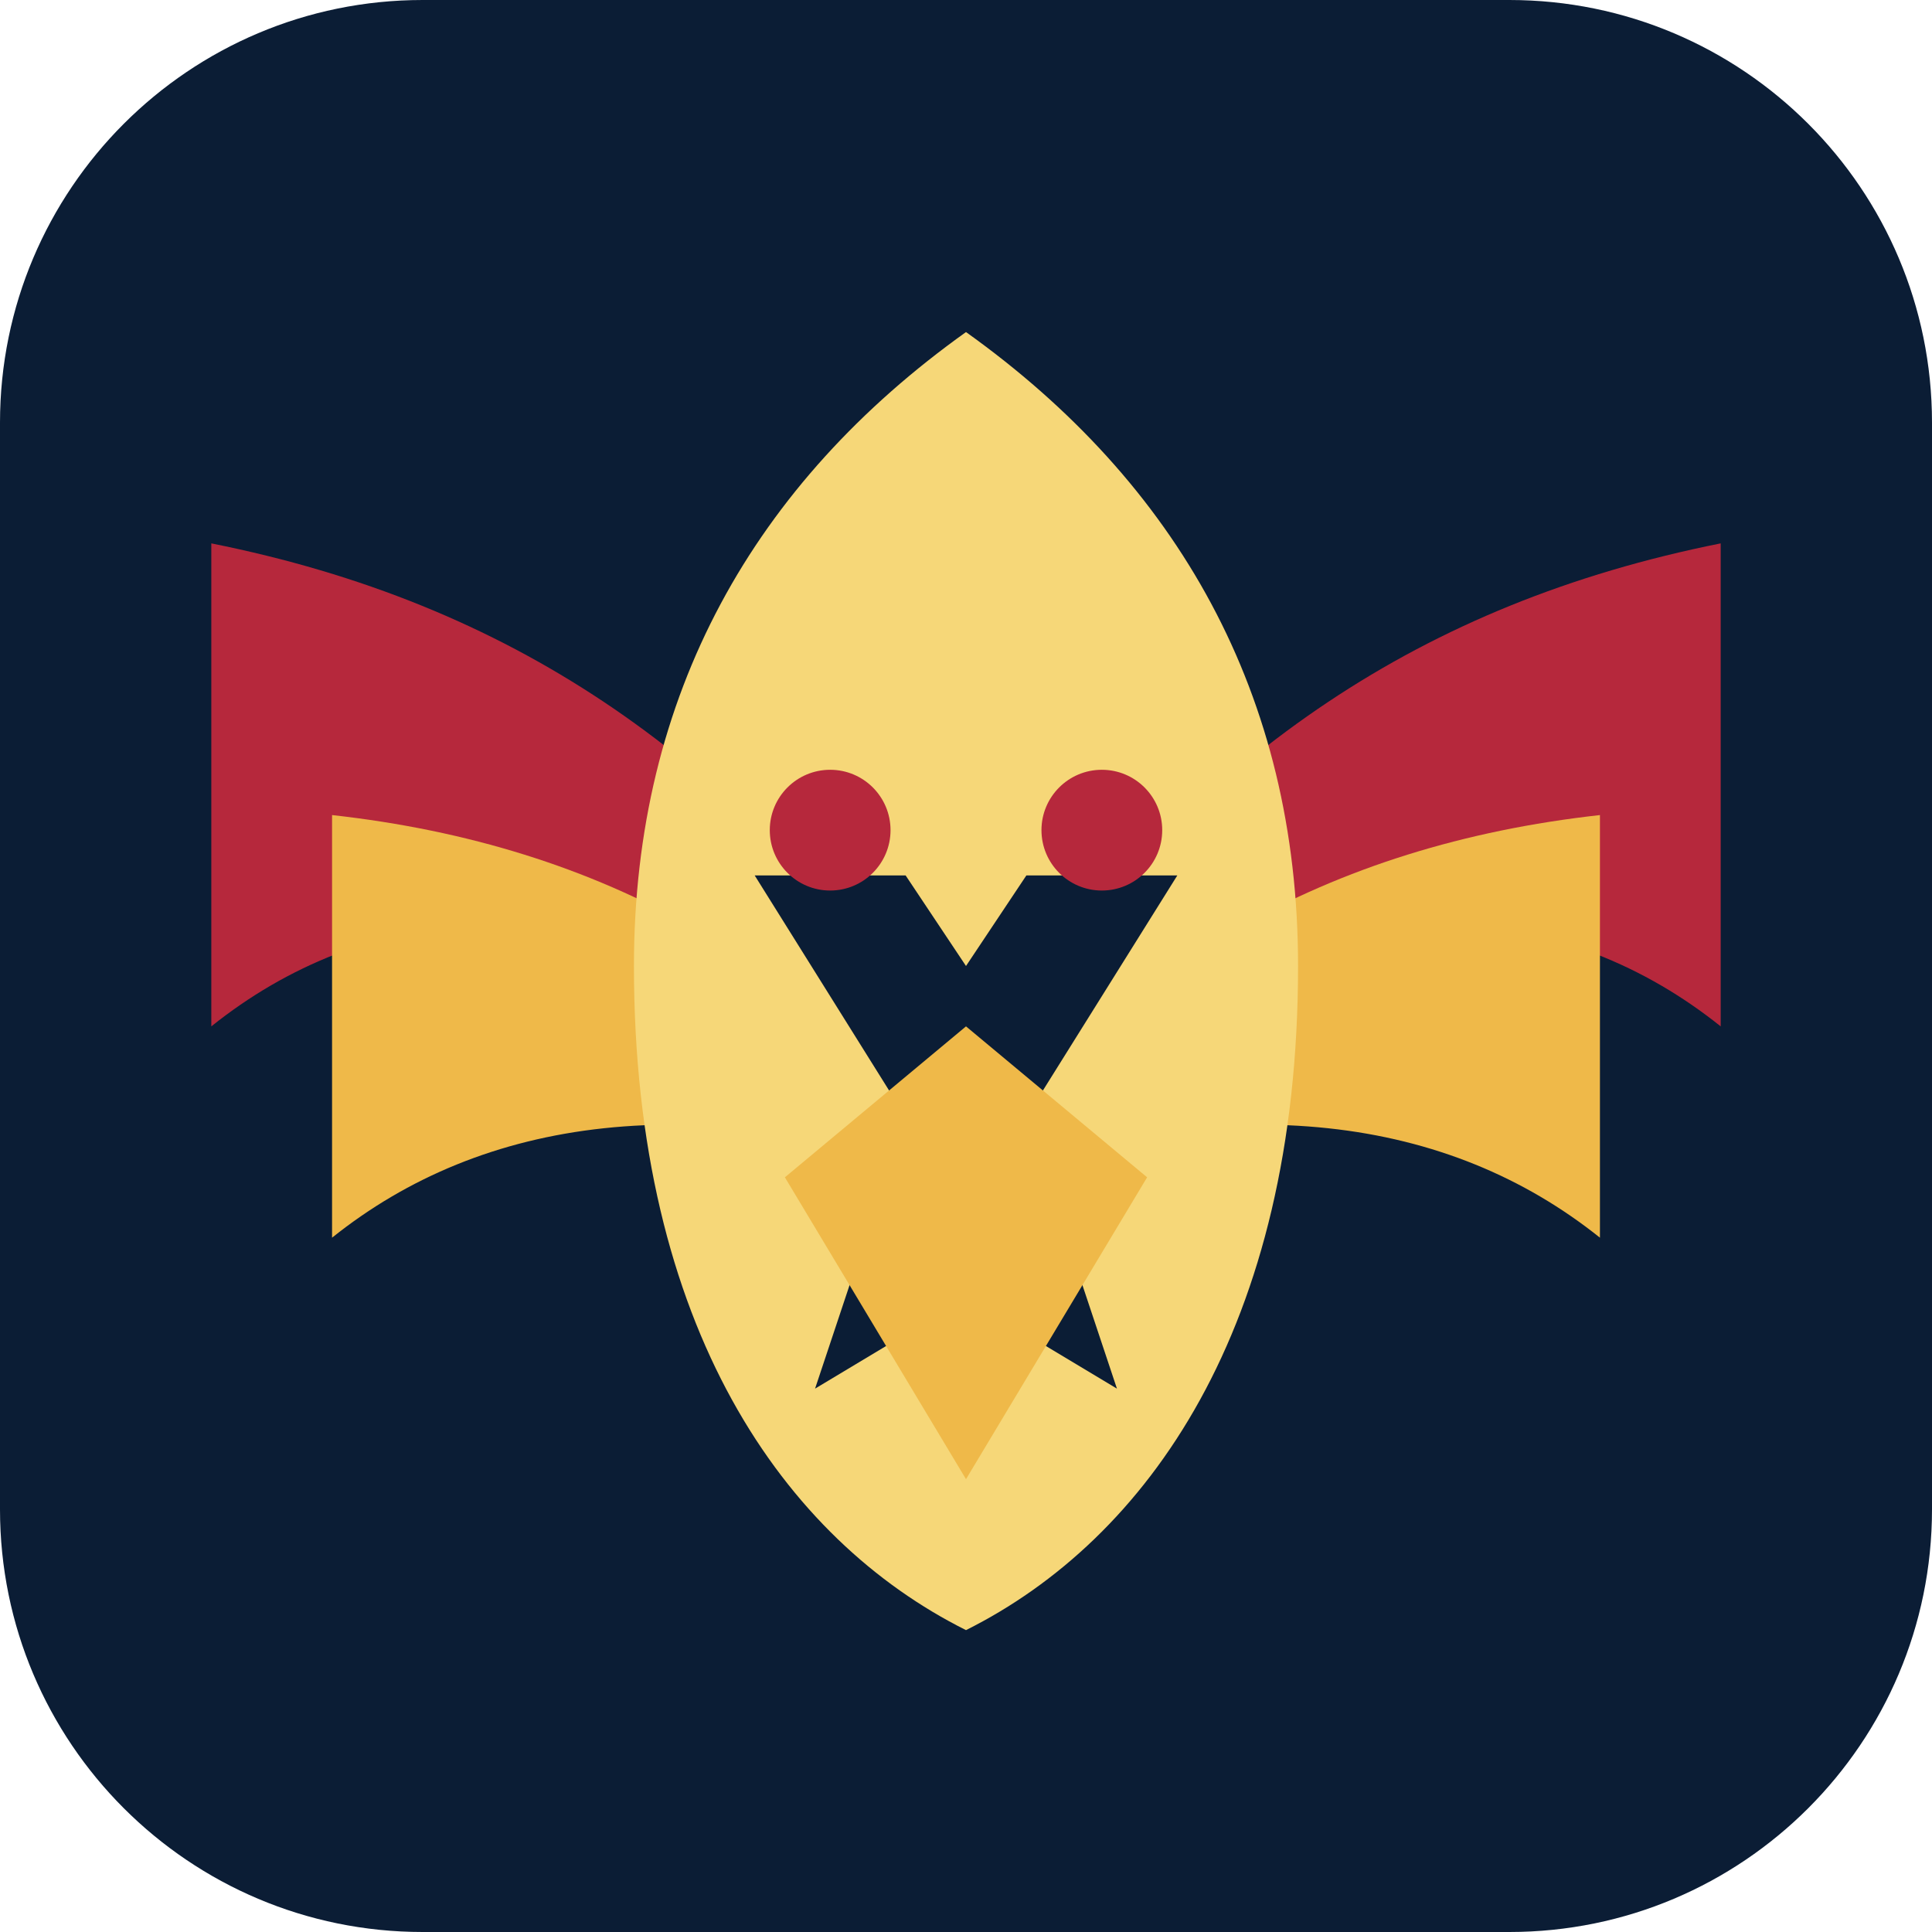
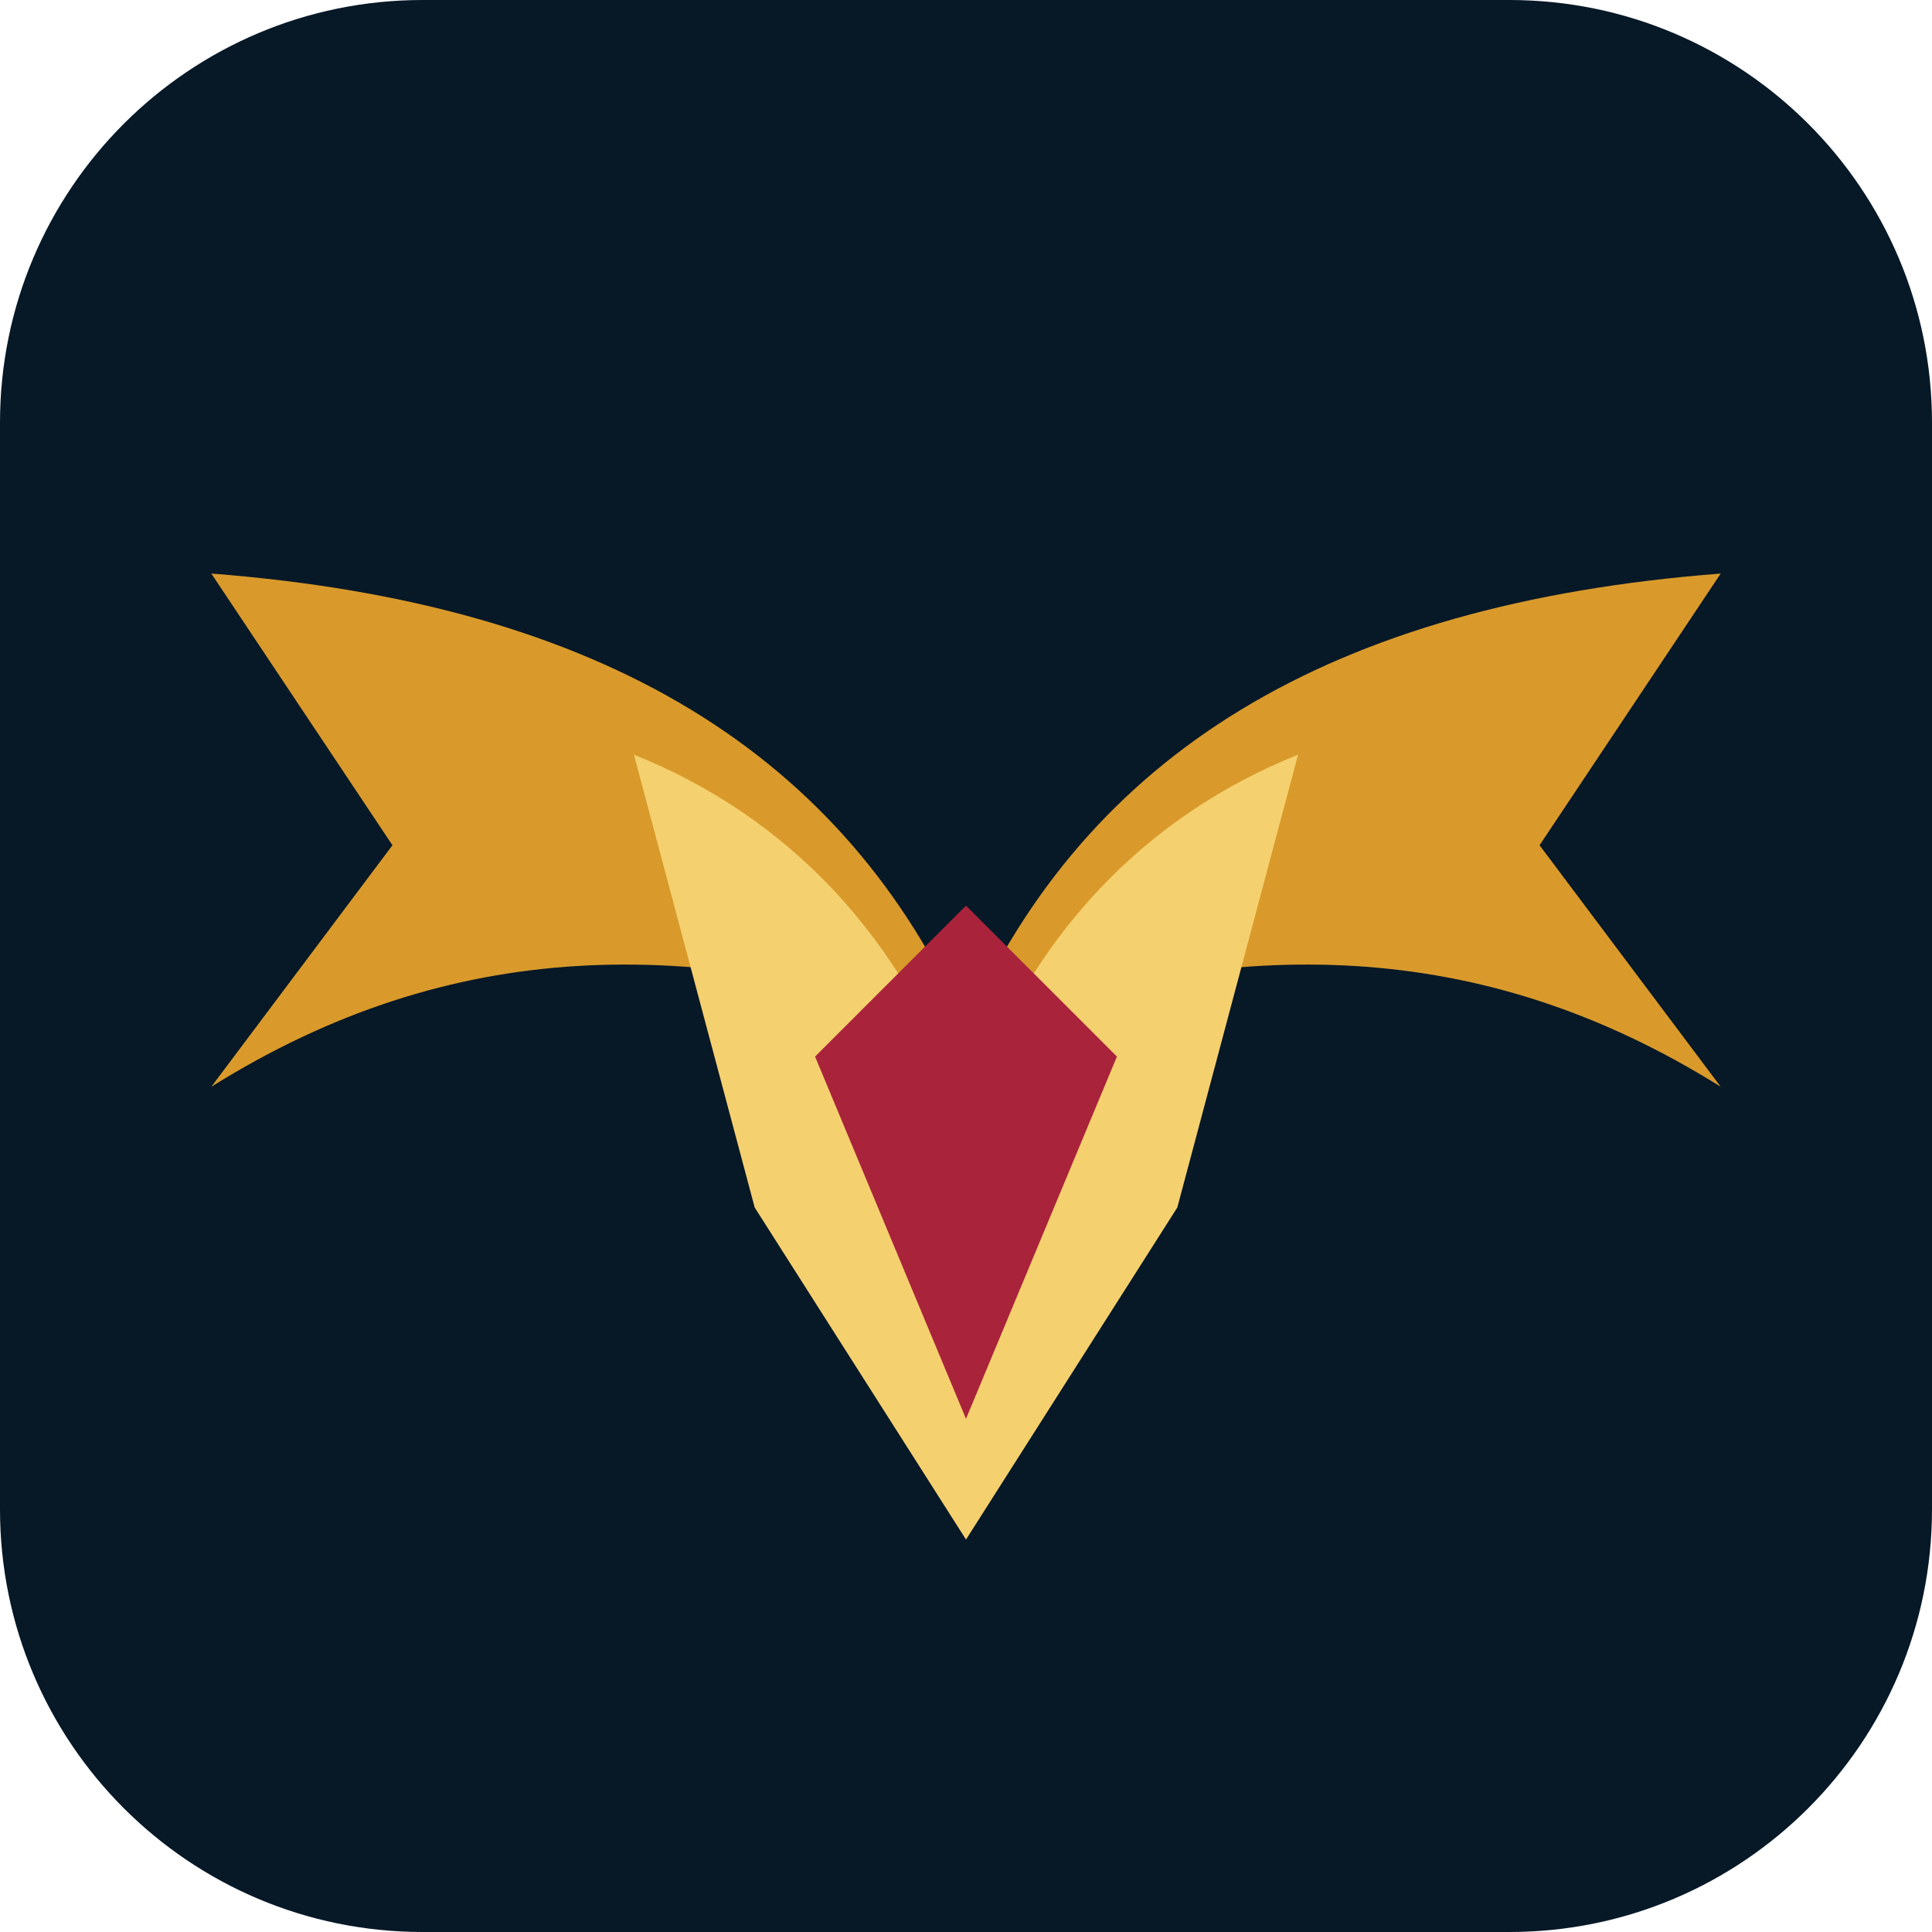
<svg xmlns="http://www.w3.org/2000/svg" viewBox="0 0 64 64">
-   <rect width="64" height="64" rx="14" fill="#0b1d35" />
-   <path fill="#b6283c" d="M7 18c10 2 17 7 23 15-11-4-18-3-23 1zm50 0c-10 2-17 7-23 15 11-4 18-3 23 1z" />
-   <path fill="#efb949" d="M11 27c9 1 16 5 21 12-9-3-16-2-21 2zm42 0c-9 1-16 5-21 12 9-3 16-2 21 2z" />
-   <path fill="#f6d778" d="M32 11c-7 5-11 12-11 21 0 12 5 19 11 22 6-3 11-10 11-22 0-9-4-16-11-21z" />
-   <path fill="#0b1d35" d="M25 29h5l2 3 2-3h5l-5 8 3 9-5-3-5 3 3-9z" />
-   <path fill="#efb949" d="m32 34 6 5-6 10-6-10z" />
-   <circle cx="27.5" cy="27.5" r="2" fill="#b6283c" />
-   <circle cx="36.5" cy="27.5" r="2" fill="#b6283c" />
+   <rect width="64" height="64" rx="14" fill="#071827" />
+   <path d="M7 19c13 1 21 6 25 15C23 31 15 31 7 36l6-8-6-9Zm50 0c-13 1-21 6-25 15 9-3 17-3 25 2l-6-8 6-9Z" fill="#d99a2b" />
+   <path d="M21 25c5 2 9 6 11 12 2-6 6-10 11-12l-4 15-7 11-7-11-4-15Z" fill="#f5d06f" />
+   <path d="m27 35 5-5 5 5-5 12-5-12Z" fill="#a9233b" />
</svg>
